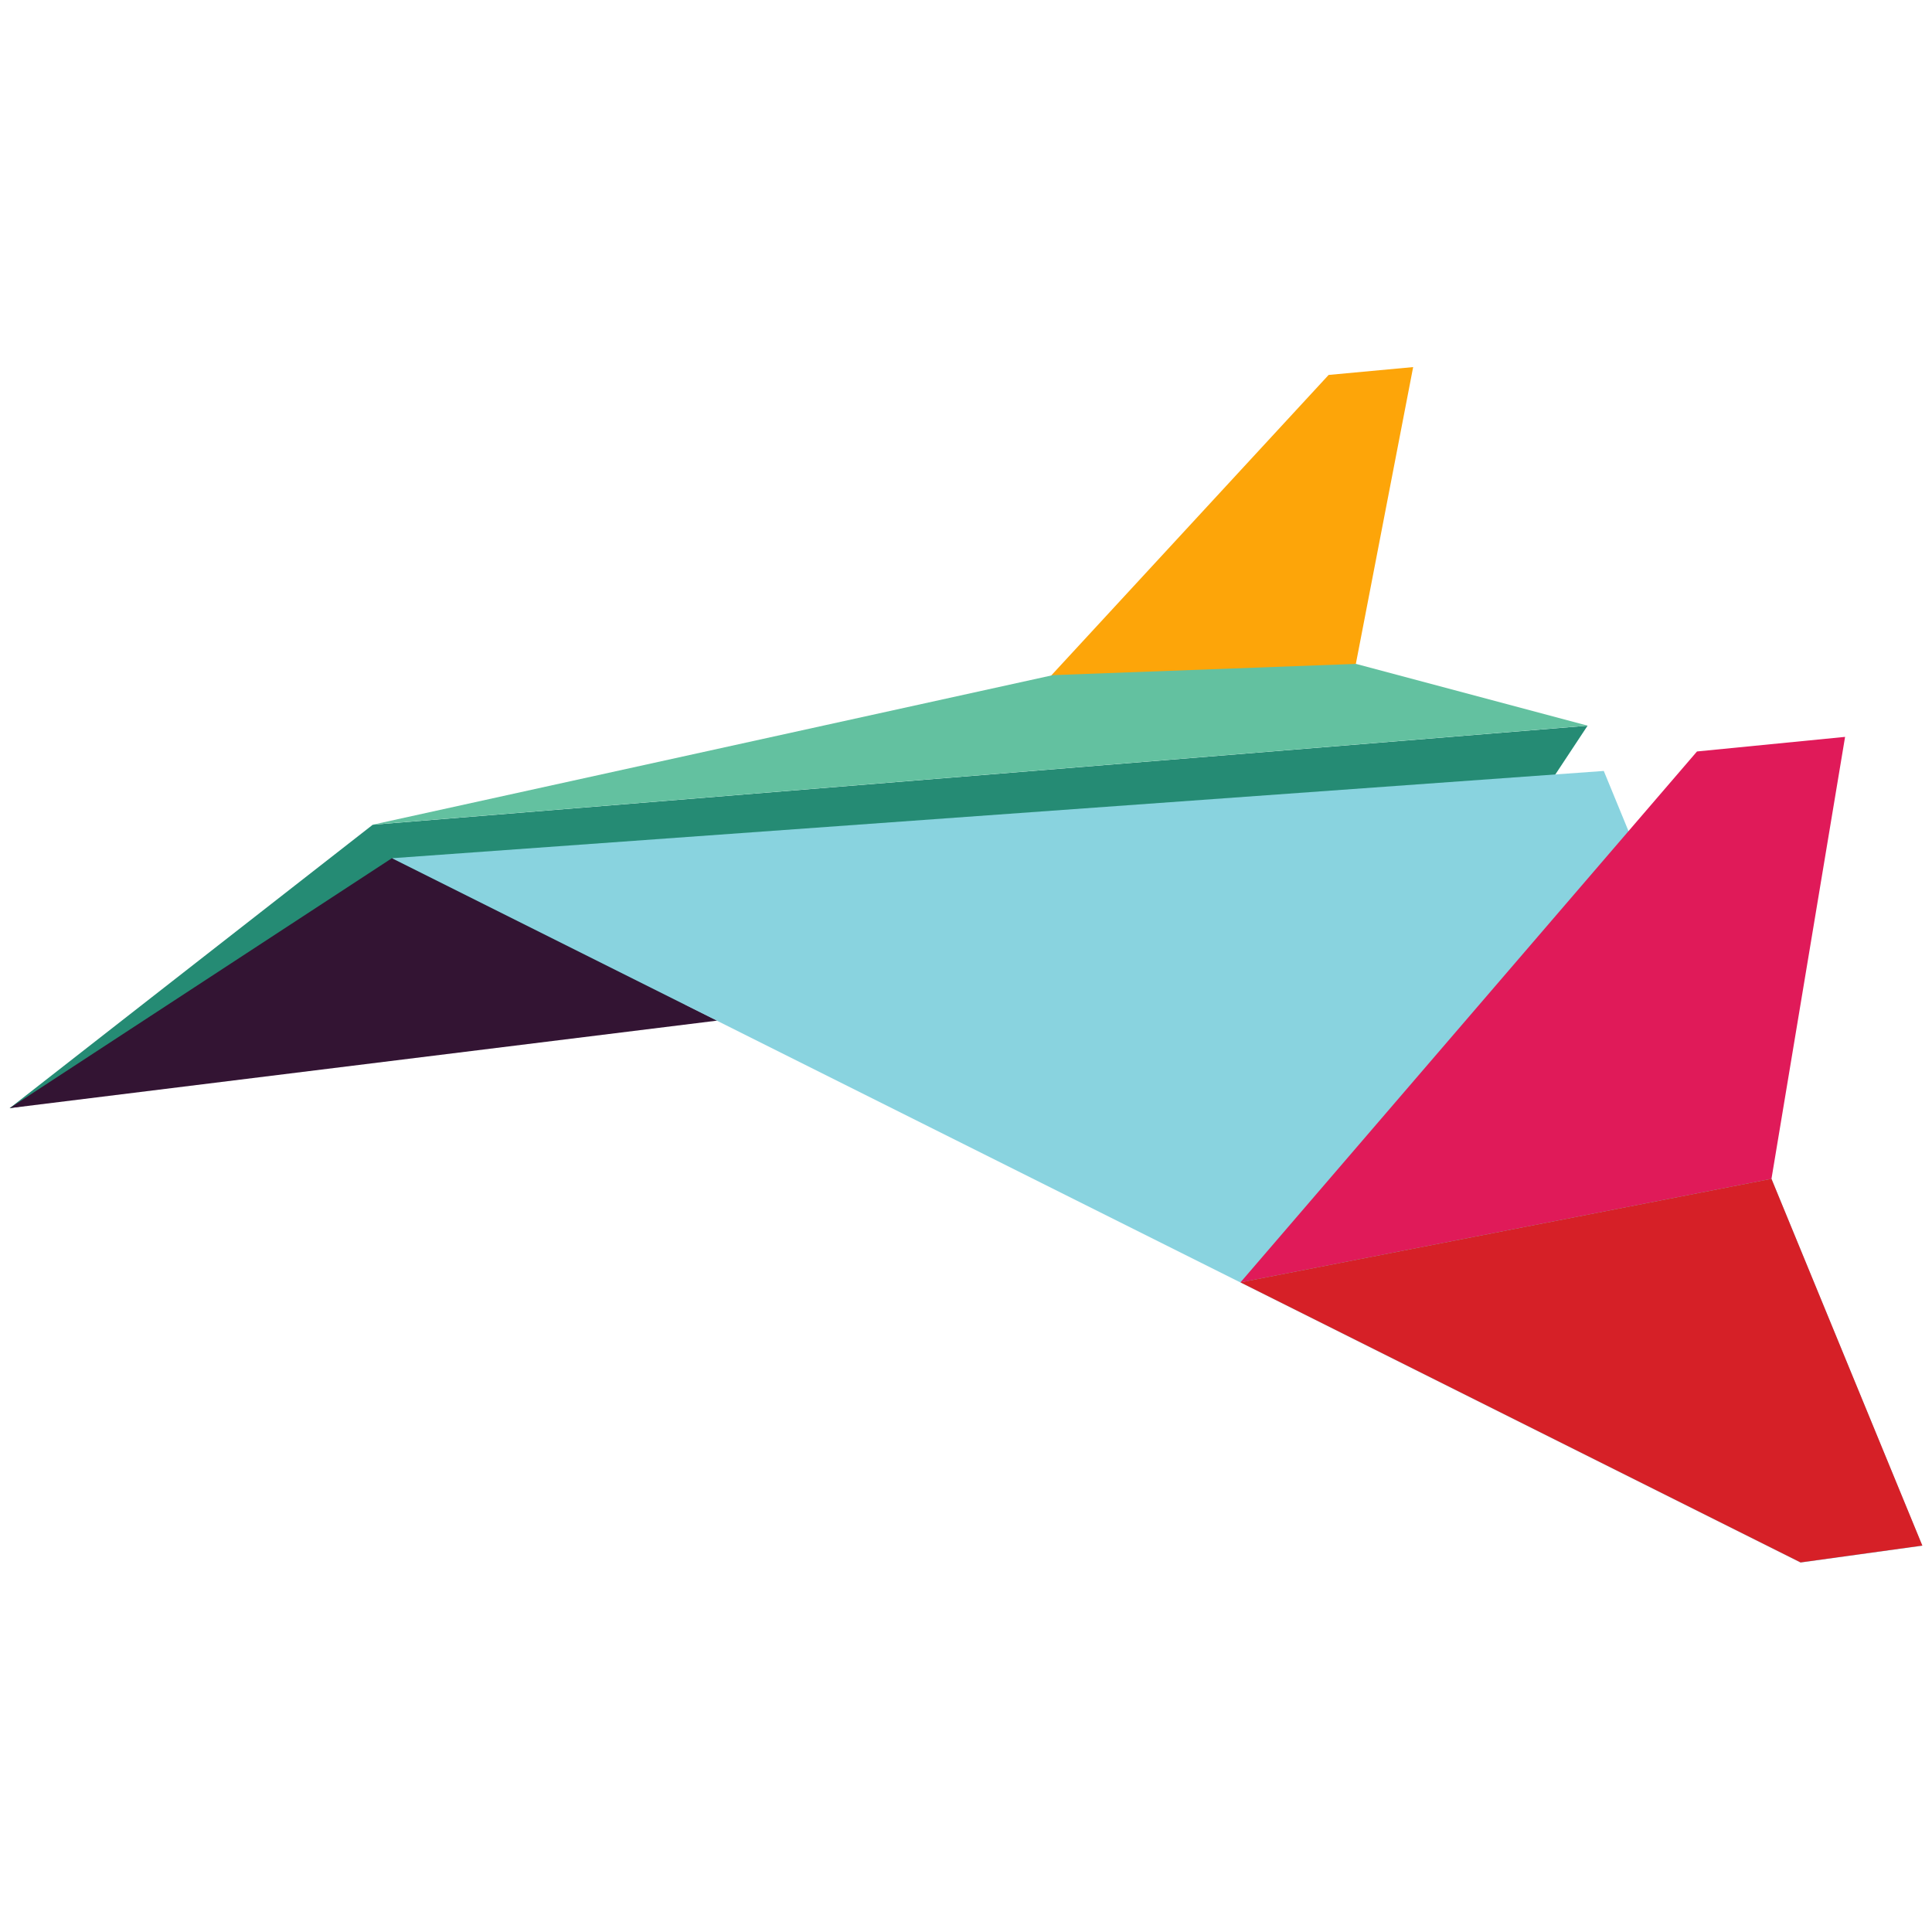
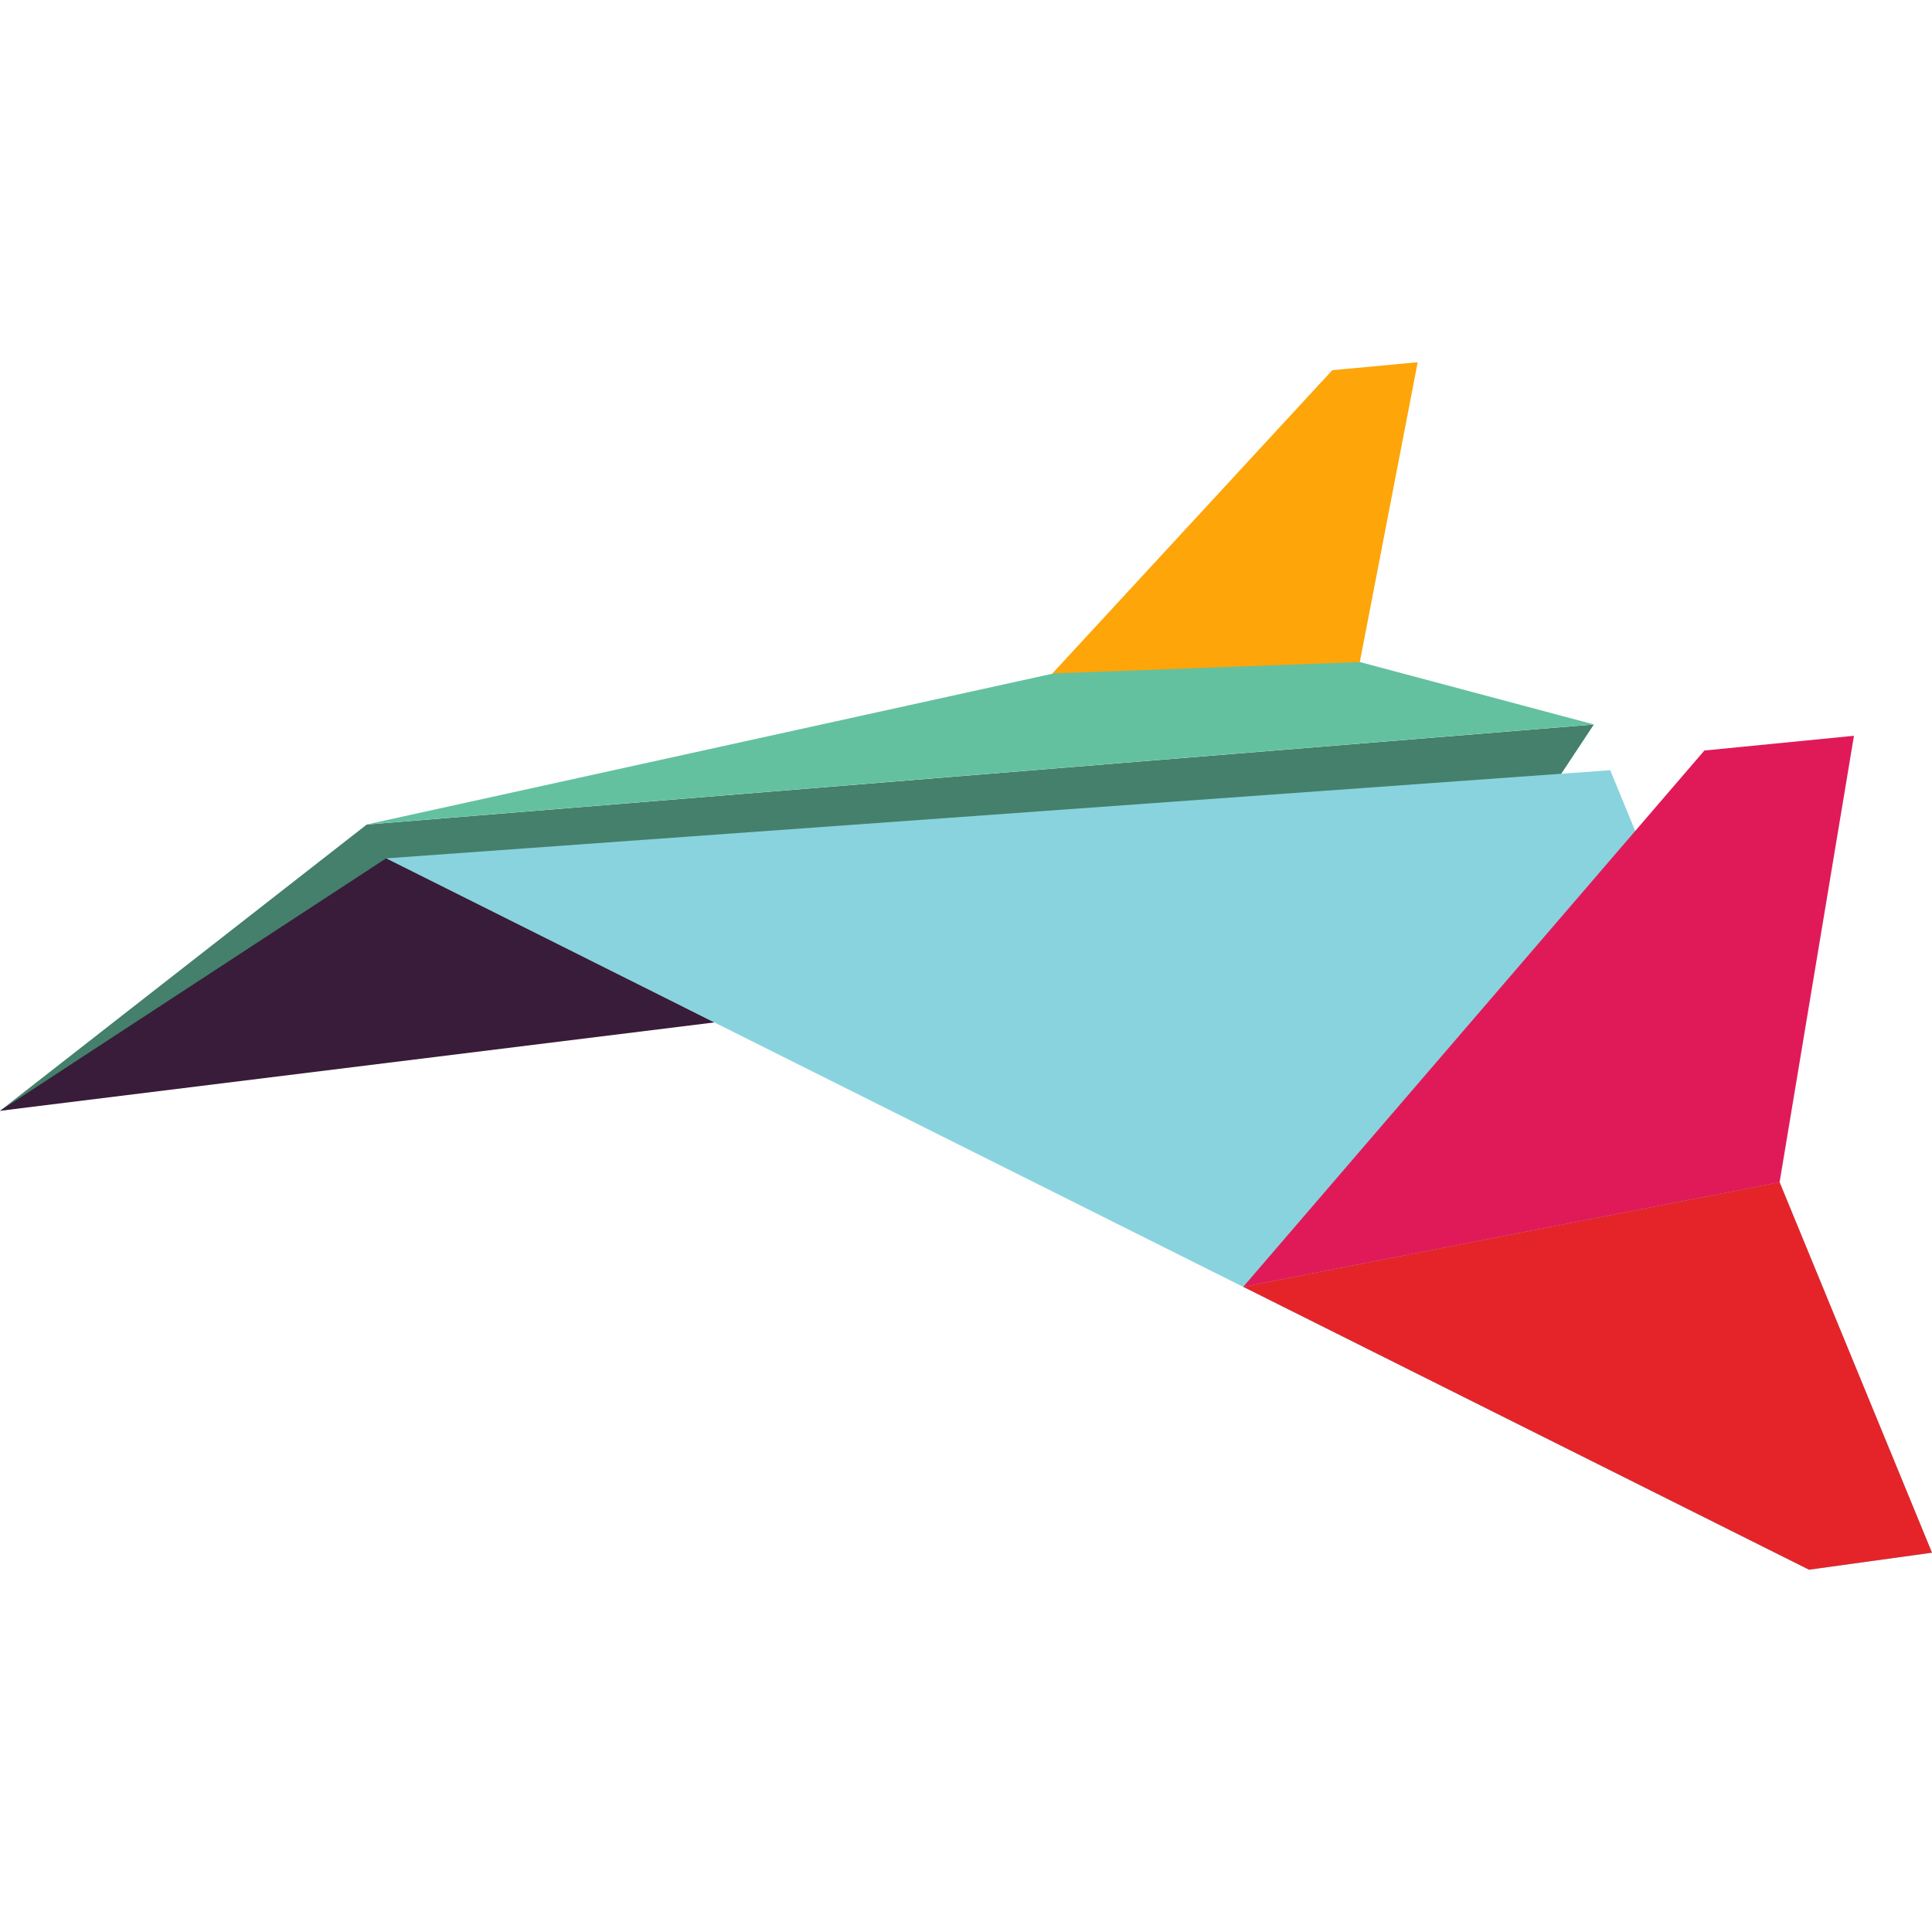
- <svg xmlns="http://www.w3.org/2000/svg" width="96" height="96" viewBox="0 0 96 96" fill="none">
-   <path d="M0.48 55.065L18.52 40.982L78.885 36.06L73.752 43.827L0.48 55.065Z" fill="#258B74" />
-   <path d="M35.642 50.713L0.48 55.063L19.48 42.639L35.642 50.713Z" fill="#331433" />
-   <path d="M19.479 42.645L89.469 77.643L95.519 76.807L79.691 38.308L19.479 42.645Z" fill="#89D3DF" />
-   <path d="M88.023 58.576L61.638 63.721L84.323 37.34L91.681 36.615L88.023 58.576Z" fill="#E01A59" />
-   <path d="M67.368 33.006L50.163 35.809L66.019 18.63L70.219 18.24L67.368 33.006Z" fill="#FDA509" />
-   <path d="M18.521 40.978L52.32 33.547L67.383 32.989L78.886 36.056L18.521 40.978Z" fill="#63C1A0" />
-   <path d="M89.47 77.636L61.638 63.72L88.023 58.575L95.52 76.799L89.47 77.636Z" fill="#D62027" />
+ <svg xmlns="http://www.w3.org/2000/svg" width="96" height="96" viewBox="146 136 96 96" fill="none">
+   <g id="OCR Illustration">
+     <path id="Vector_14" d="M146 191.197L164.222 176.972L225.197 172L220.012 179.845L146 191.197Z" fill="#44806B" />
+     <path id="Vector_15" d="M181.517 186.801L146 191.195L165.192 178.646L181.517 186.801Z" fill="#391C39" />
+     <path id="Vector_16" d="M165.191 178.651L235.888 214.003L241.999 213.158L226.011 174.271L165.191 178.651Z" fill="#89D3DF" />
+     <path id="Vector_17" d="M234.427 194.744L207.776 199.941L230.69 173.293L238.122 172.561L234.427 194.744Z" fill="#E01A59" />
+     <path id="Vector_18" d="M213.564 168.916L196.185 171.747L212.201 154.394L216.444 154L213.564 168.916Z" fill="#FDA509" />
+     <path id="Vector_19" d="M164.223 176.968L198.364 169.461L213.579 168.898L225.198 171.996L164.223 176.968Z" fill="#63C1A0" />
+     <path id="Vector_20" d="M235.888 213.996L207.776 199.94L234.427 194.742L242 213.151L235.888 213.996Z" fill="#E5242A" />
+   </g>
</svg>
